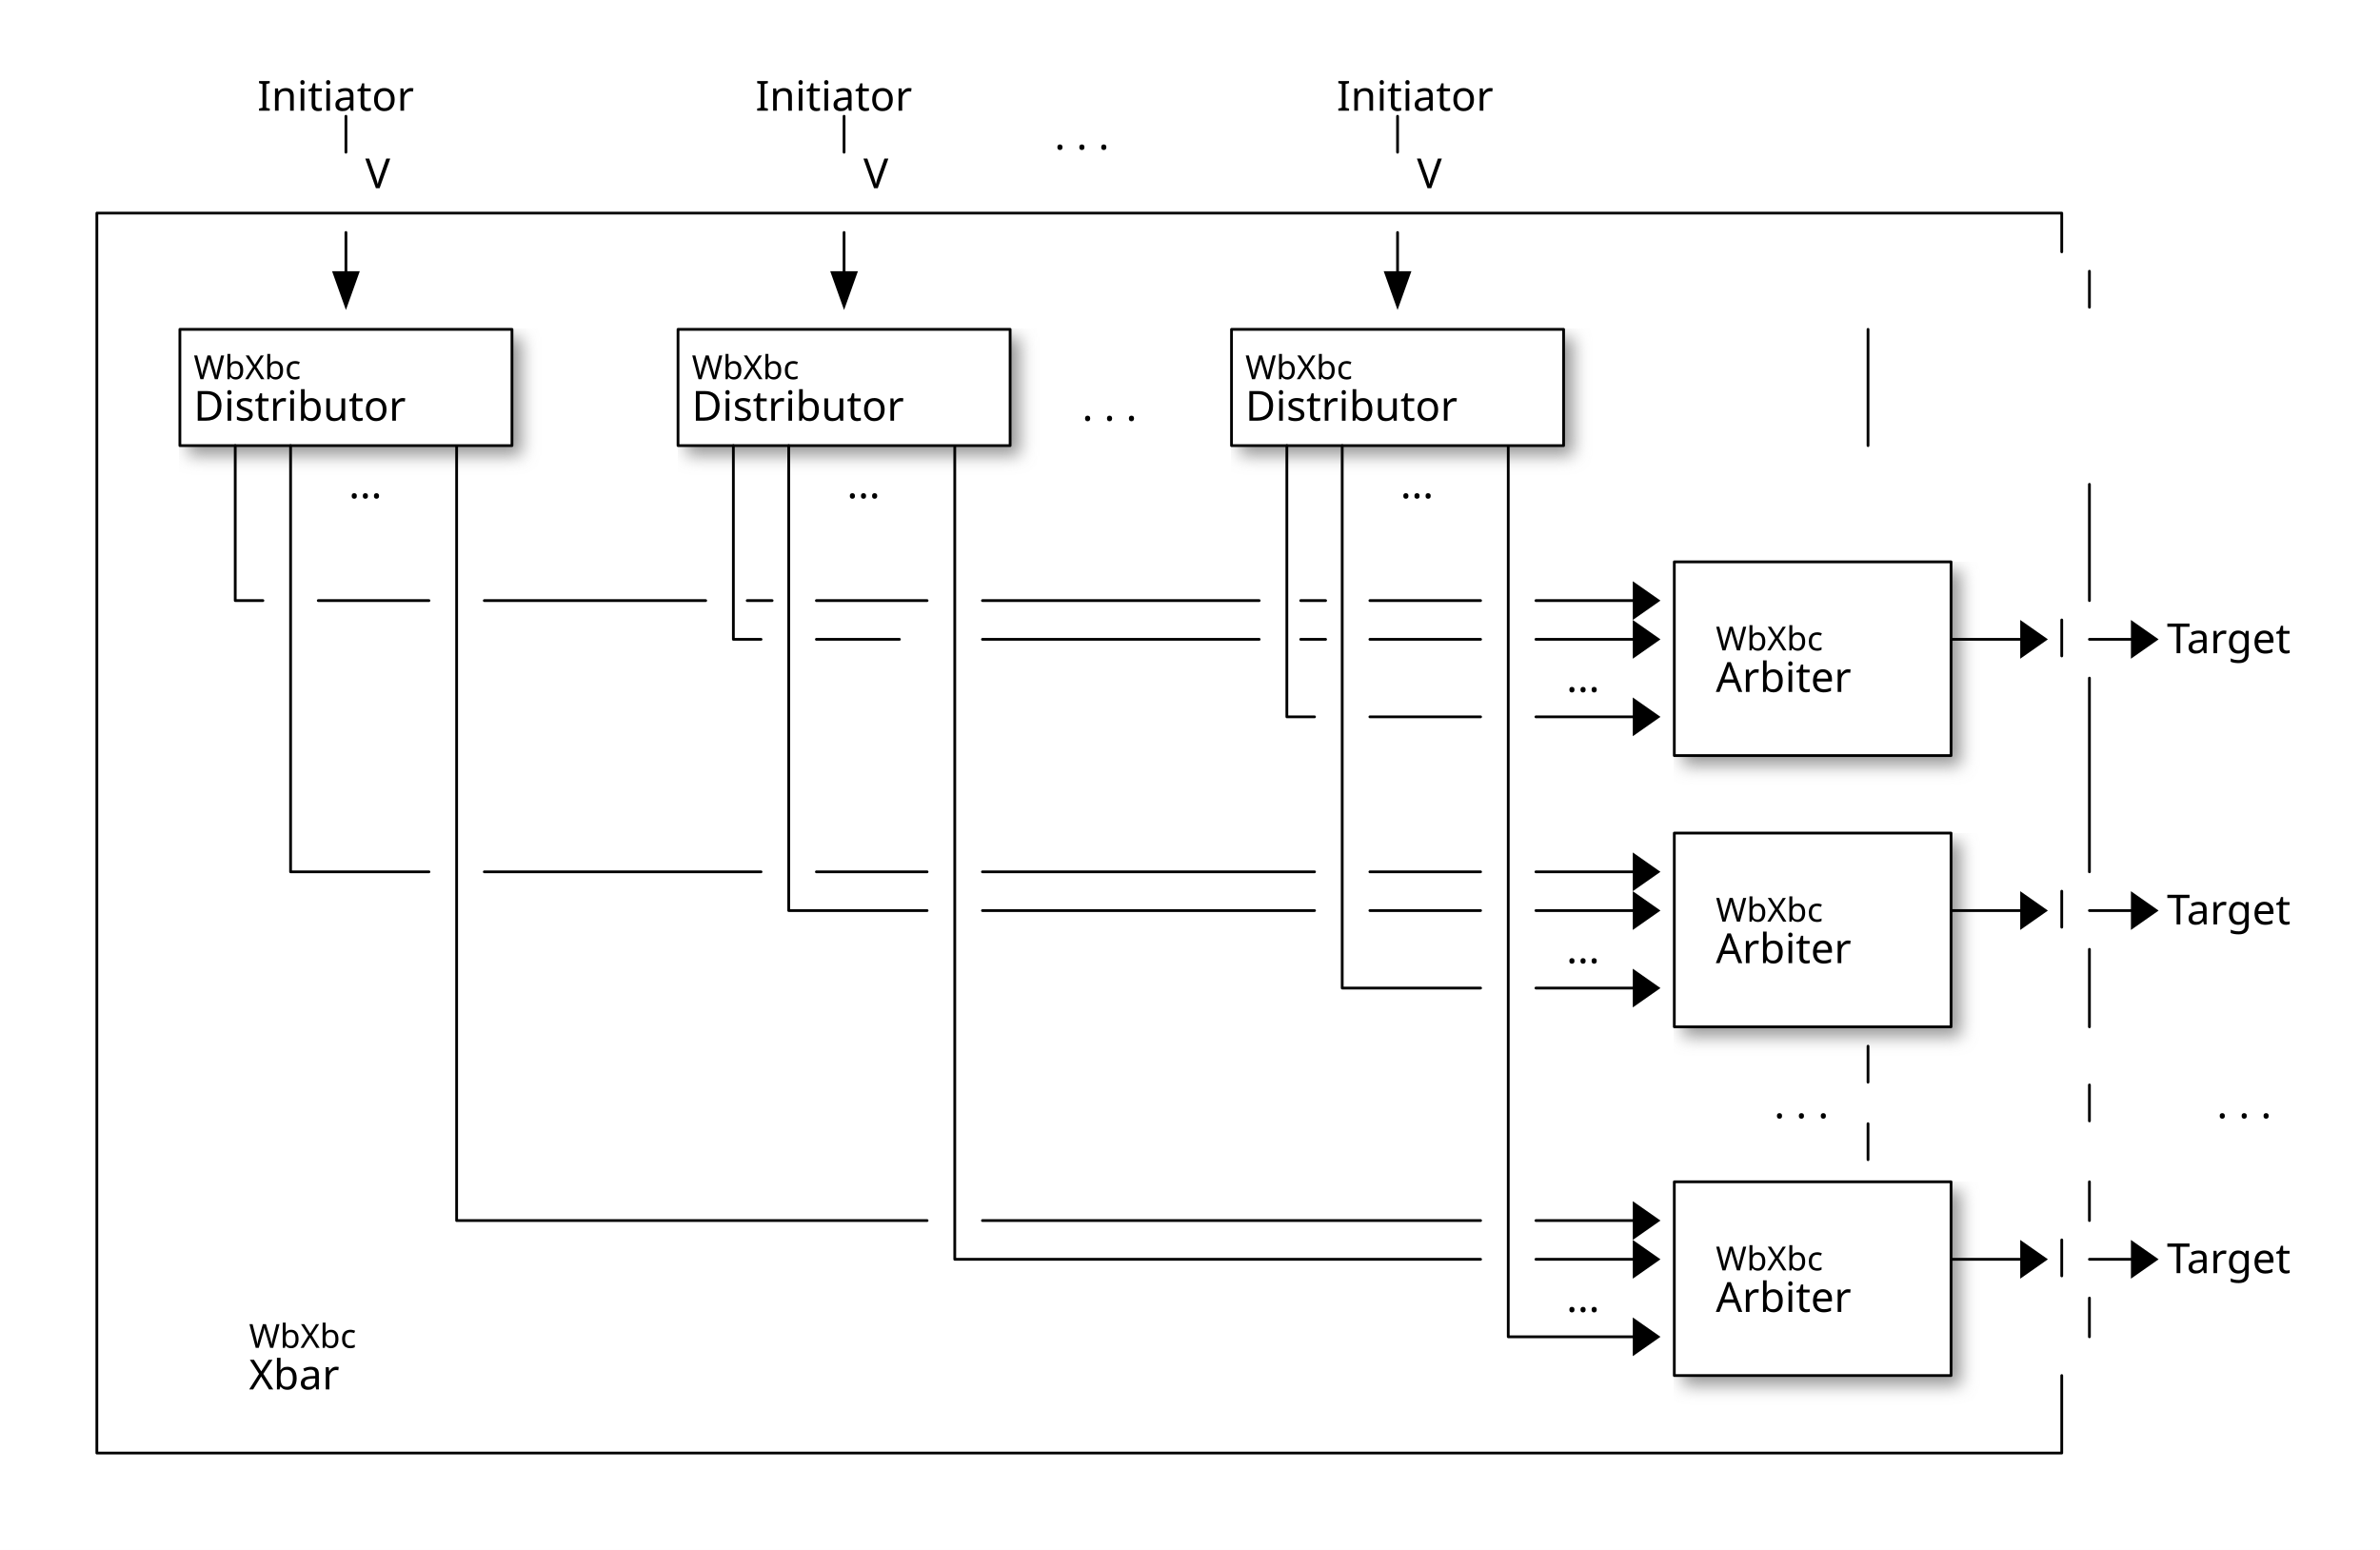
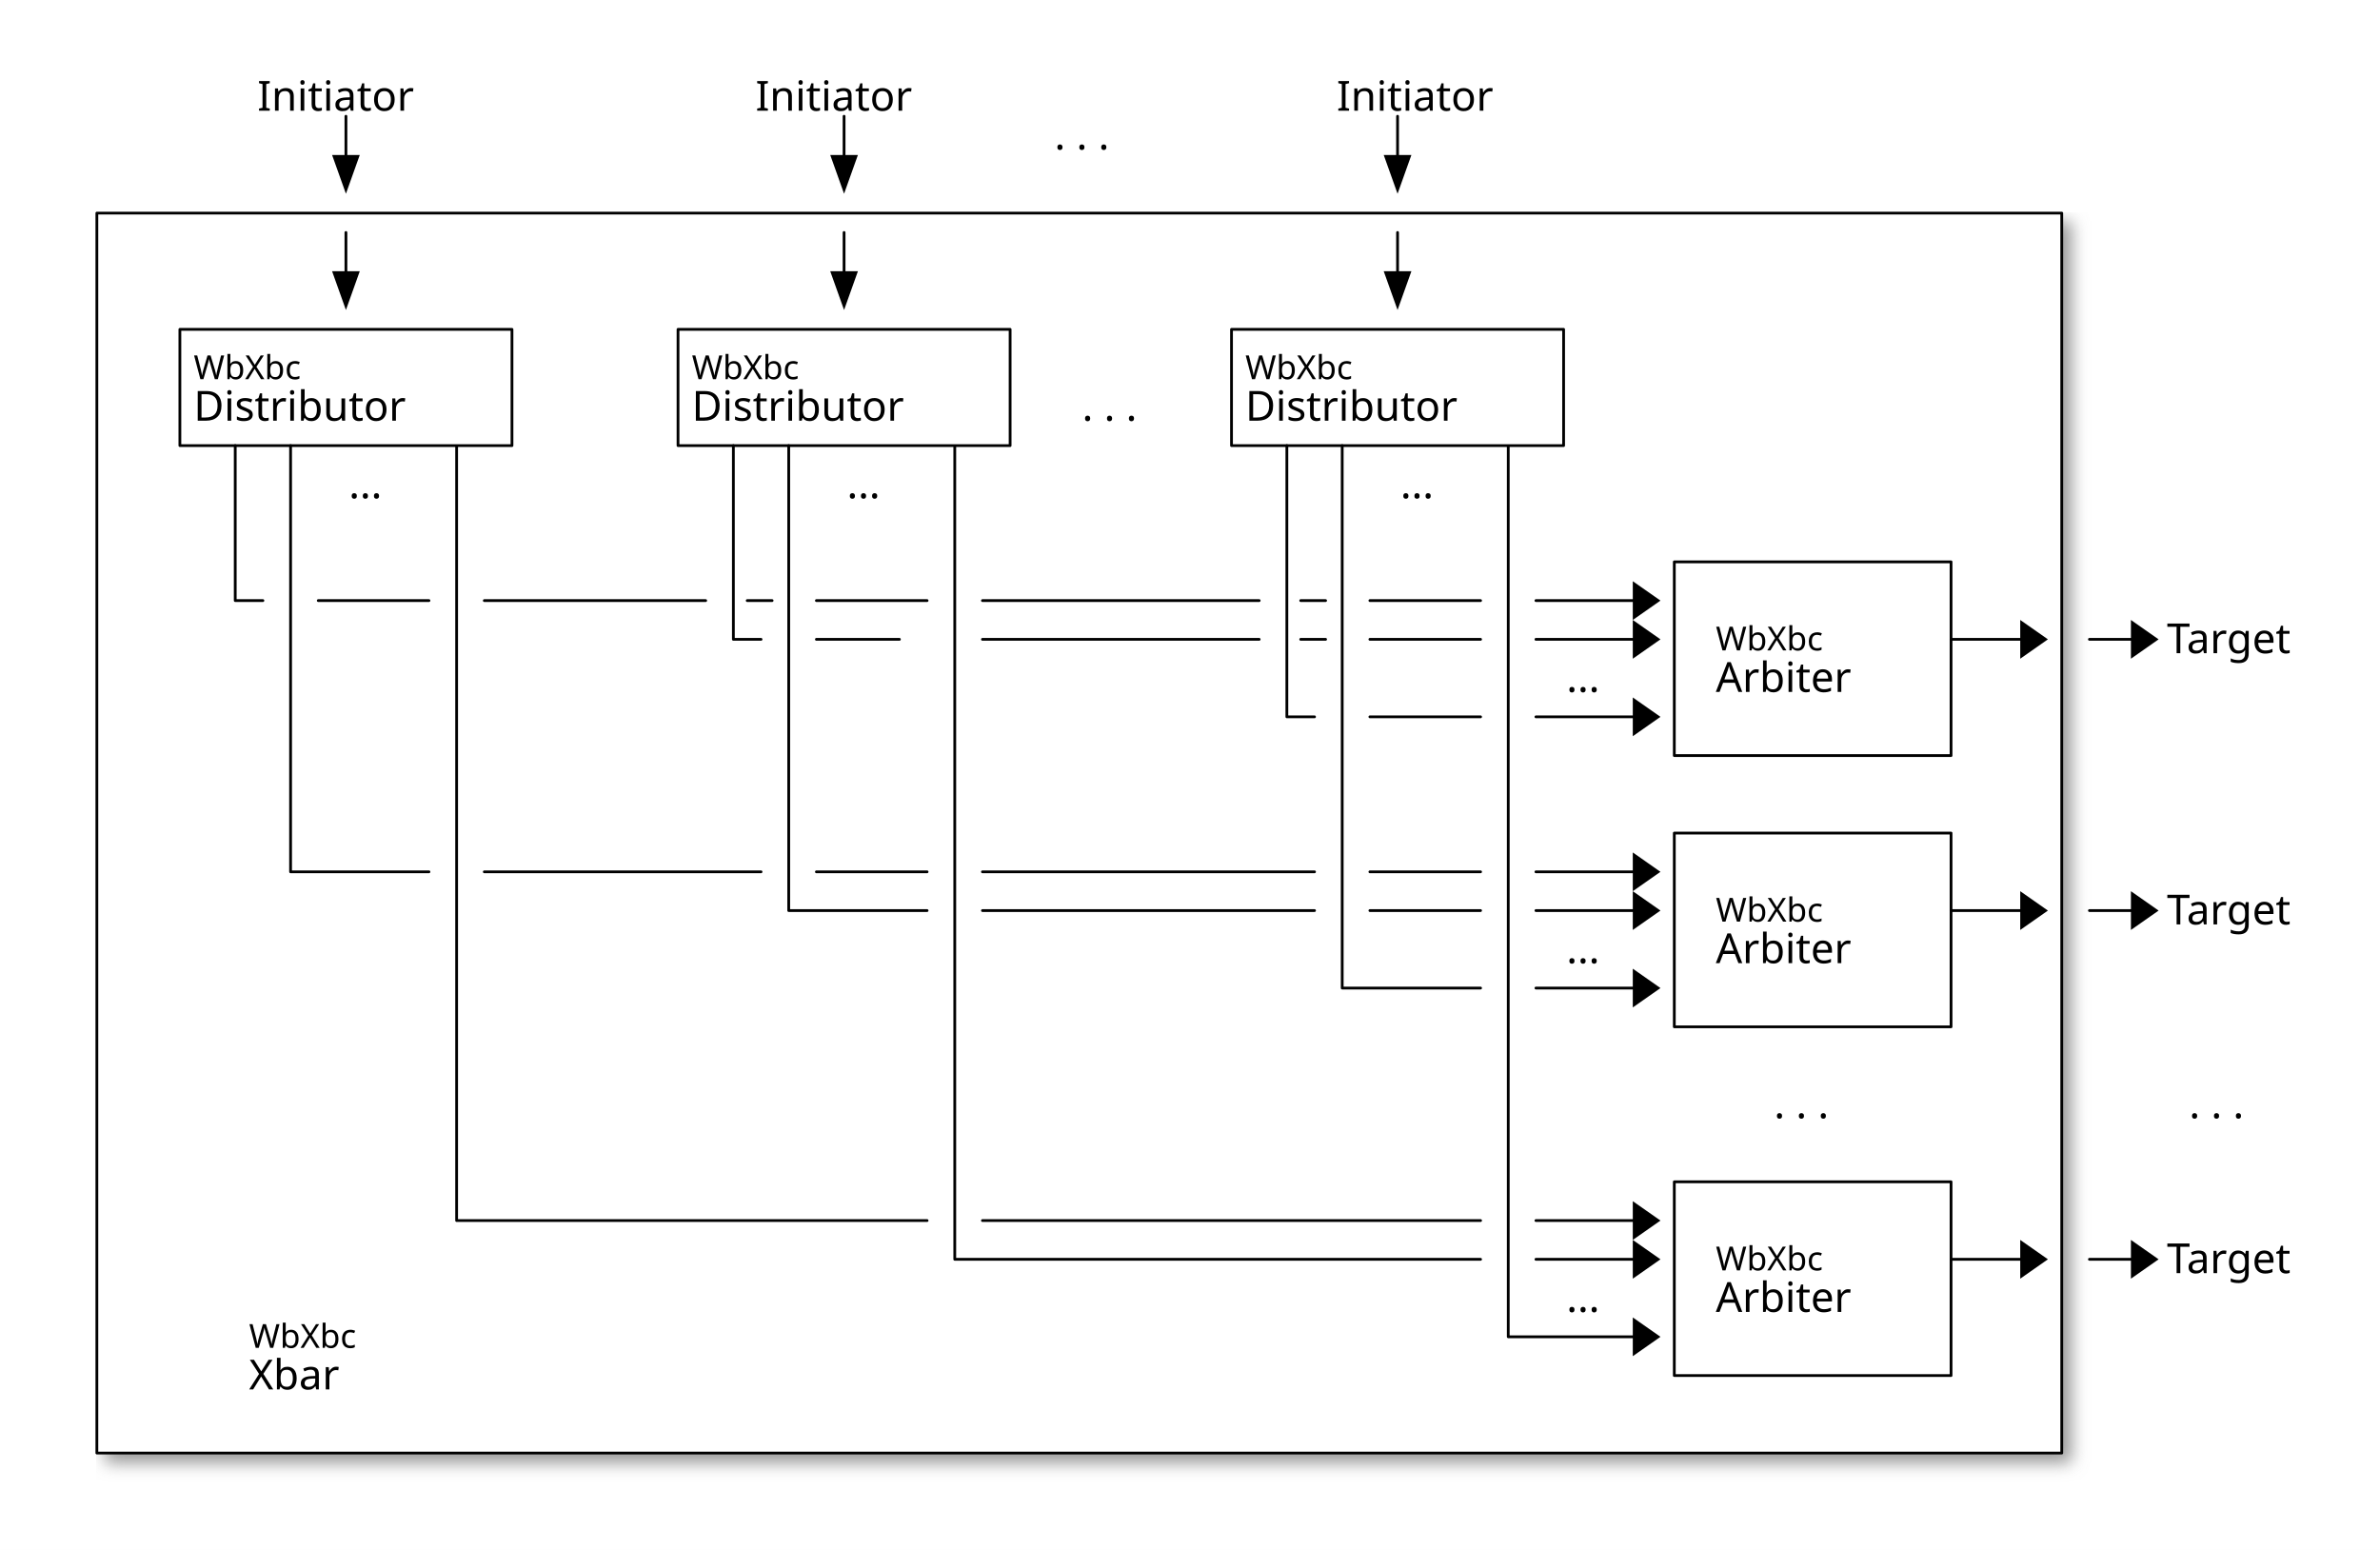
<svg xmlns="http://www.w3.org/2000/svg" width="860" height="560" version="1.0" shape-rendering="geometricPrecision">
  <defs>
    <style type="text/css">@font-face {
  font-family: sans-serif;
}</style>
    <filter id="shadowBlur" x="0" y="0" width="200%" height="200%">
      <feOffset in="SourceGraphic" dx="3" dy="3" result="offOut" />
      <feGaussianBlur in="offOut" stdDeviation="3" />
    </filter>
  </defs>
  <g stroke-width="1" stroke-linecap="square" stroke-linejoin="round">
    <rect x="0" y="0" width="860" height="560" style="fill: #ffffff" />
+     <path stroke="#969696" fill="#969696" filter="url(#shadowBlur)" d="M745.0 77.0 L745.0 525.0 L35.0 525.0 L35.0 77.0 z" />
    <path stroke="#969696" fill="#969696" filter="url(#shadowBlur)" d="M705.0 203.0 L705.0 273.0 L605.0 273.0 L605.0 203.0 z" />
    <path stroke="#969696" fill="#969696" filter="url(#shadowBlur)" d="M705.0 301.0 L705.0 371.0 L605.0 371.0 L605.0 301.0 z" />
    <path stroke="#969696" fill="#969696" filter="url(#shadowBlur)" d="M605.0 497.0 L605.0 427.0 L705.0 427.0 L705.0 497.0 z" />
    <path stroke="#969696" fill="#969696" filter="url(#shadowBlur)" d="M365.0 119.0 L365.0 161.0 L245.0 161.0 L245.0 119.0 z" />
    <path stroke="#969696" fill="#969696" filter="url(#shadowBlur)" d="M565.0 119.0 L565.0 161.0 L445.0 161.0 L445.0 119.0 z" />
    <path stroke="#969696" fill="#969696" filter="url(#shadowBlur)" d="M65.0 119.0 L65.0 161.0 L185.0 161.0 L185.0 119.0 z" />
-     <path stroke="#000000" stroke-width="1.0" stroke-linecap="round" stroke-linejoin="round" fill="none" d="M745.0 497.0 L745.0 525.0 L35.0 525.0 L35.0 77.0 L745.0 77.0 L745.0 91.0 " />
+     <path stroke="#000000" stroke-width="1.0" stroke-linecap="round" stroke-linejoin="round" fill="white" d="M745.0 77.0 L745.0 525.0 L35.0 525.0 L35.0 77.0 z" />
    <path stroke="#000000" stroke-width="1.0" stroke-linecap="round" stroke-linejoin="round" fill="none" d="M535.0 455.0 L345.0 455.0 L345.0 161.0 " />
    <path stroke="#000000" stroke-width="1.0" stroke-linecap="round" stroke-linejoin="round" fill="none" d="M335.0 441.0 L165.0 441.0 L165.0 161.0 " />
    <path stroke="#000000" stroke-width="1.0" stroke-linecap="round" stroke-linejoin="round" fill="none" d="M545.0 161.0 L545.0 483.0 L595.0 483.0 " />
    <path stroke="#000000" stroke-width="1.0" stroke-linecap="round" stroke-linejoin="round" fill="white" d="M705.0 203.0 L705.0 273.0 L605.0 273.0 L605.0 203.0 z" />
    <path stroke="#000000" stroke-width="1.0" stroke-linecap="round" stroke-linejoin="round" fill="white" d="M705.0 301.0 L705.0 371.0 L605.0 371.0 L605.0 301.0 z" />
    <path stroke="#000000" stroke-width="1.0" stroke-linecap="round" stroke-linejoin="round" fill="white" d="M605.0 497.0 L605.0 427.0 L705.0 427.0 L705.0 497.0 z" />
    <path stroke="#000000" stroke-width="1.0" stroke-linecap="round" stroke-linejoin="round" fill="white" d="M365.0 119.0 L365.0 161.0 L245.0 161.0 L245.0 119.0 z" />
    <path stroke="#000000" stroke-width="1.0" stroke-linecap="round" stroke-linejoin="round" fill="white" d="M565.0 119.0 L565.0 161.0 L445.0 161.0 L445.0 119.0 z" />
    <path stroke="#000000" stroke-width="1.0" stroke-linecap="round" stroke-linejoin="round" fill="white" d="M65.0 119.0 L65.0 161.0 L185.0 161.0 L185.0 119.0 z" />
    <path stroke="#000000" stroke-width="1.0" stroke-linecap="round" stroke-linejoin="round" fill="none" d="M535.0 357.0 L485.0 357.0 L485.0 161.0 " />
    <path stroke="#000000" stroke-width="1.0" stroke-linecap="round" stroke-linejoin="round" fill="none" d="M285.0 161.0 L285.0 329.0 L335.0 329.0 " />
    <path stroke="#000000" stroke-width="1.0" stroke-linecap="round" stroke-linejoin="round" fill="none" d="M105.0 161.0 L105.0 315.0 L155.0 315.0 " />
    <path stroke="#000000" stroke-width="1.0" stroke-linecap="round" stroke-linejoin="round" fill="none" d="M475.0 259.0 L465.0 259.0 L465.0 161.0 " />
    <path stroke="#000000" stroke-width="1.0" stroke-linecap="round" stroke-linejoin="round" fill="none" d="M265.0 161.0 L265.0 231.0 L275.0 231.0 " />
    <path stroke="#000000" stroke-width="1.0" stroke-linecap="round" stroke-linejoin="round" fill="none" d="M85.0 161.0 L85.0 217.0 L95.0 217.0 " />
+     <path stroke="none" stroke-width="1.0" stroke-linecap="round" stroke-linejoin="round" fill="#000000" d="M120.0 56.0 L125.0 70.0 L130.0 56.0 z" />
+     <path stroke="none" stroke-width="1.0" stroke-linecap="round" stroke-linejoin="round" fill="#000000" d="M300.0 56.0 L305.0 70.0 L310.0 56.0 z" />
+     <path stroke="none" stroke-width="1.0" stroke-linecap="round" stroke-linejoin="round" fill="#000000" d="M500.0 56.0 L505.0 70.0 L510.0 56.0 z" />
    <path stroke="none" stroke-width="1.0" stroke-linecap="round" stroke-linejoin="round" fill="#000000" d="M120.0 98.0 L125.0 112.0 L130.0 98.0 z" />
    <path stroke="none" stroke-width="1.0" stroke-linecap="round" stroke-linejoin="round" fill="#000000" d="M300.0 98.0 L305.0 112.0 L310.0 98.0 z" />
    <path stroke="none" stroke-width="1.0" stroke-linecap="round" stroke-linejoin="round" fill="#000000" d="M500.0 98.0 L505.0 112.0 L510.0 98.0 z" />
    <path stroke="none" stroke-width="1.0" stroke-linecap="round" stroke-linejoin="round" fill="#000000" d="M590.0 210.0 L600.0 217.0 L590.0 224.0 z" />
    <path stroke="none" stroke-width="1.0" stroke-linecap="round" stroke-linejoin="round" fill="#000000" d="M590.0 224.0 L600.0 231.0 L590.0 238.0 z" />
    <path stroke="none" stroke-width="1.0" stroke-linecap="round" stroke-linejoin="round" fill="#000000" d="M730.0 224.0 L740.0 231.0 L730.0 238.0 z" />
    <path stroke="none" stroke-width="1.0" stroke-linecap="round" stroke-linejoin="round" fill="#000000" d="M770.0 224.0 L780.0 231.0 L770.0 238.0 z" />
    <path stroke="none" stroke-width="1.0" stroke-linecap="round" stroke-linejoin="round" fill="#000000" d="M590.0 252.0 L600.0 259.0 L590.0 266.0 z" />
    <path stroke="none" stroke-width="1.0" stroke-linecap="round" stroke-linejoin="round" fill="#000000" d="M590.0 308.0 L600.0 315.0 L590.0 322.0 z" />
    <path stroke="none" stroke-width="1.0" stroke-linecap="round" stroke-linejoin="round" fill="#000000" d="M590.0 322.0 L600.0 329.0 L590.0 336.0 z" />
    <path stroke="none" stroke-width="1.0" stroke-linecap="round" stroke-linejoin="round" fill="#000000" d="M730.0 322.0 L740.0 329.0 L730.0 336.0 z" />
    <path stroke="none" stroke-width="1.0" stroke-linecap="round" stroke-linejoin="round" fill="#000000" d="M770.0 322.0 L780.0 329.0 L770.0 336.0 z" />
    <path stroke="none" stroke-width="1.0" stroke-linecap="round" stroke-linejoin="round" fill="#000000" d="M590.0 350.0 L600.0 357.0 L590.0 364.0 z" />
    <path stroke="none" stroke-width="1.0" stroke-linecap="round" stroke-linejoin="round" fill="#000000" d="M590.0 434.0 L600.0 441.0 L590.0 448.0 z" />
    <path stroke="none" stroke-width="1.0" stroke-linecap="round" stroke-linejoin="round" fill="#000000" d="M590.0 448.0 L600.0 455.0 L590.0 462.0 z" />
    <path stroke="none" stroke-width="1.0" stroke-linecap="round" stroke-linejoin="round" fill="#000000" d="M730.0 448.0 L740.0 455.0 L730.0 462.0 z" />
    <path stroke="none" stroke-width="1.0" stroke-linecap="round" stroke-linejoin="round" fill="#000000" d="M770.0 448.0 L780.0 455.0 L770.0 462.0 z" />
    <path stroke="none" stroke-width="1.0" stroke-linecap="round" stroke-linejoin="round" fill="#000000" d="M590.0 476.0 L600.0 483.0 L590.0 490.0 z" />
    <path stroke="#000000" stroke-width="1.0" stroke-linecap="round" stroke-linejoin="round" fill="none" d="M470.0 217.0 L479.0 217.0 " />
    <path stroke="#000000" stroke-width="1.0" stroke-linecap="round" stroke-linejoin="round" fill="none" d="M470.0 231.0 L479.0 231.0 " />
-     <path stroke="#000000" stroke-width="1.0" stroke-linecap="round" stroke-linejoin="round" fill="none" d="M505.0 42.0 L505.0 55.0 " />
+     <path stroke="#000000" stroke-width="1.0" stroke-linecap="round" stroke-linejoin="round" fill="none" d="M505.0 42.0 L505.0 63.0 " />
    <path stroke="#000000" stroke-width="1.0" stroke-linecap="round" stroke-linejoin="round" fill="none" d="M505.0 84.0 L505.0 105.0 " />
-     <path stroke="#000000" stroke-width="1.0" stroke-linecap="round" stroke-linejoin="round" fill="none" d="M125.0 42.0 L125.0 55.0 " />
+     <path stroke="#000000" stroke-width="1.0" stroke-linecap="round" stroke-linejoin="round" fill="none" d="M125.0 42.0 L125.0 63.0 " />
    <path stroke="#000000" stroke-width="1.0" stroke-linecap="round" stroke-linejoin="round" fill="none" d="M125.0 84.0 L125.0 105.0 " />
-     <path stroke="#000000" stroke-width="1.0" stroke-linecap="round" stroke-linejoin="round" fill="none" d="M675.0 378.0 L675.0 391.0 " />
-     <path stroke="#000000" stroke-width="1.0" stroke-linecap="round" stroke-linejoin="round" fill="none" d="M675.0 406.0 L675.0 419.0 " />
    <path stroke="#000000" stroke-width="1.0" stroke-linecap="round" stroke-linejoin="round" fill="none" d="M270.0 217.0 L279.0 217.0 " />
-     <path stroke="#000000" stroke-width="1.0" stroke-linecap="round" stroke-linejoin="round" fill="none" d="M305.0 42.0 L305.0 55.0 " />
+     <path stroke="#000000" stroke-width="1.0" stroke-linecap="round" stroke-linejoin="round" fill="none" d="M305.0 42.0 L305.0 63.0 " />
    <path stroke="#000000" stroke-width="1.0" stroke-linecap="round" stroke-linejoin="round" fill="none" d="M305.0 84.0 L305.0 105.0 " />
-     <path stroke="#000000" stroke-width="1.0" stroke-linecap="round" stroke-linejoin="round" fill="none" d="M745.0 224.0 L745.0 237.0 " />
-     <path stroke="#000000" stroke-width="1.0" stroke-linecap="round" stroke-linejoin="round" fill="none" d="M745.0 322.0 L745.0 335.0 " />
-     <path stroke="#000000" stroke-width="1.0" stroke-linecap="round" stroke-linejoin="round" fill="none" d="M745.0 448.0 L745.0 461.0 " />
-     <path stroke="#000000" stroke-width="1.0" stroke-linecap="round" stroke-linejoin="round" fill="none" d="M755.0 98.0 L755.0 111.0 " />
-     <path stroke="#000000" stroke-width="1.0" stroke-linecap="round" stroke-linejoin="round" fill="none" d="M755.0 392.0 L755.0 405.0 " />
    <path stroke="#000000" stroke-width="1.0" stroke-linecap="round" stroke-linejoin="round" fill="none" d="M475.0 315.0 L355.0 315.0 " />
    <path stroke="#000000" stroke-width="1.0" stroke-linecap="round" stroke-linejoin="round" fill="none" d="M475.0 329.0 L355.0 329.0 " />
    <path stroke="#000000" stroke-width="1.0" stroke-linecap="round" stroke-linejoin="round" fill="none" d="M455.0 217.0 L355.0 217.0 " />
    <path stroke="#000000" stroke-width="1.0" stroke-linecap="round" stroke-linejoin="round" fill="none" d="M455.0 231.0 L355.0 231.0 " />
    <path stroke="#000000" stroke-width="1.0" stroke-linecap="round" stroke-linejoin="round" fill="none" d="M535.0 441.0 L355.0 441.0 " />
    <path stroke="#000000" stroke-width="1.0" stroke-linecap="round" stroke-linejoin="round" fill="none" d="M535.0 217.0 L495.0 217.0 " />
    <path stroke="#000000" stroke-width="1.0" stroke-linecap="round" stroke-linejoin="round" fill="none" d="M535.0 231.0 L495.0 231.0 " />
    <path stroke="#000000" stroke-width="1.0" stroke-linecap="round" stroke-linejoin="round" fill="none" d="M495.0 259.0 L535.0 259.0 " />
    <path stroke="#000000" stroke-width="1.0" stroke-linecap="round" stroke-linejoin="round" fill="none" d="M535.0 315.0 L495.0 315.0 " />
    <path stroke="#000000" stroke-width="1.0" stroke-linecap="round" stroke-linejoin="round" fill="none" d="M535.0 329.0 L495.0 329.0 " />
    <path stroke="#000000" stroke-width="1.0" stroke-linecap="round" stroke-linejoin="round" fill="none" d="M595.0 217.0 L555.0 217.0 " />
    <path stroke="#000000" stroke-width="1.0" stroke-linecap="round" stroke-linejoin="round" fill="none" d="M595.0 231.0 L555.0 231.0 " />
    <path stroke="#000000" stroke-width="1.0" stroke-linecap="round" stroke-linejoin="round" fill="none" d="M155.0 217.0 L115.0 217.0 " />
    <path stroke="#000000" stroke-width="1.0" stroke-linecap="round" stroke-linejoin="round" fill="none" d="M595.0 259.0 L555.0 259.0 " />
    <path stroke="#000000" stroke-width="1.0" stroke-linecap="round" stroke-linejoin="round" fill="none" d="M595.0 315.0 L555.0 315.0 " />
    <path stroke="#000000" stroke-width="1.0" stroke-linecap="round" stroke-linejoin="round" fill="none" d="M555.0 329.0 L595.0 329.0 " />
    <path stroke="#000000" stroke-width="1.0" stroke-linecap="round" stroke-linejoin="round" fill="none" d="M555.0 357.0 L595.0 357.0 " />
    <path stroke="#000000" stroke-width="1.0" stroke-linecap="round" stroke-linejoin="round" fill="none" d="M595.0 441.0 L555.0 441.0 " />
    <path stroke="#000000" stroke-width="1.0" stroke-linecap="round" stroke-linejoin="round" fill="none" d="M595.0 455.0 L555.0 455.0 " />
    <path stroke="#000000" stroke-width="1.0" stroke-linecap="round" stroke-linejoin="round" fill="none" d="M255.0 217.0 L175.0 217.0 " />
    <path stroke="#000000" stroke-width="1.0" stroke-linecap="round" stroke-linejoin="round" fill="none" d="M175.0 315.0 L275.0 315.0 " />
-     <path stroke="#000000" stroke-width="1.0" stroke-linecap="round" stroke-linejoin="round" fill="none" d="M675.0 119.0 L675.0 161.0 " />
    <path stroke="#000000" stroke-width="1.0" stroke-linecap="round" stroke-linejoin="round" fill="none" d="M295.0 217.0 L335.0 217.0 " />
    <path stroke="#000000" stroke-width="1.0" stroke-linecap="round" stroke-linejoin="round" fill="none" d="M325.0 231.0 L295.0 231.0 " />
    <path stroke="#000000" stroke-width="1.0" stroke-linecap="round" stroke-linejoin="round" fill="none" d="M335.0 315.0 L295.0 315.0 " />
    <path stroke="#000000" stroke-width="1.0" stroke-linecap="round" stroke-linejoin="round" fill="none" d="M775.0 231.0 L755.0 231.0 " />
-     <path stroke="#000000" stroke-width="1.0" stroke-linecap="round" stroke-linejoin="round" fill="none" d="M755.0 175.0 L755.0 217.0 " />
    <path stroke="#000000" stroke-width="1.0" stroke-linecap="round" stroke-linejoin="round" fill="none" d="M775.0 329.0 L755.0 329.0 " />
-     <path stroke="#000000" stroke-width="1.0" stroke-linecap="round" stroke-linejoin="round" fill="none" d="M755.0 245.0 L755.0 315.0 " />
    <path stroke="#000000" stroke-width="1.0" stroke-linecap="round" stroke-linejoin="round" fill="none" d="M775.0 455.0 L755.0 455.0 " />
-     <path stroke="#000000" stroke-width="1.0" stroke-linecap="round" stroke-linejoin="round" fill="none" d="M755.0 343.0 L755.0 371.0 " />
-     <path stroke="#000000" stroke-width="1.0" stroke-linecap="round" stroke-linejoin="round" fill="none" d="M755.0 427.0 L755.0 441.0 " />
-     <path stroke="#000000" stroke-width="1.0" stroke-linecap="round" stroke-linejoin="round" fill="none" d="M755.0 469.0 L755.0 483.0 " />
    <path stroke="#000000" stroke-width="1.0" stroke-linecap="round" stroke-linejoin="round" fill="none" d="M735.0 231.0 L705.0 231.0 " />
    <path stroke="#000000" stroke-width="1.0" stroke-linecap="round" stroke-linejoin="round" fill="none" d="M705.0 329.0 L735.0 329.0 " />
    <path stroke="#000000" stroke-width="1.0" stroke-linecap="round" stroke-linejoin="round" fill="none" d="M735.0 455.0 L705.0 455.0 " />
    <text x="620" y="459" font-family="sans-serif" font-size="12" stroke="none" fill="#000000">WbXbc</text>
    <text x="620" y="474" font-family="sans-serif" font-size="15" stroke="none" fill="#000000">Arbiter</text>
    <text x="273" y="40" font-family="sans-serif" font-size="15" stroke="none" fill="#000000">Initiator</text>
    <text x="70" y="137" font-family="sans-serif" font-size="12" stroke="none" fill="#000000">WbXbc</text>
    <text x="70" y="152" font-family="sans-serif" font-size="15" stroke="none" fill="#000000">Distributor</text>
    <text x="391" y="152" font-family="sans-serif" font-size="15" stroke="none" fill="#000000">. . .</text>
    <text x="783" y="334" font-family="sans-serif" font-size="15" stroke="none" fill="#000000">Target</text>
    <text x="566" y="474" font-family="sans-serif" font-size="15" stroke="none" fill="#000000">...</text>
    <text x="250" y="137" font-family="sans-serif" font-size="12" stroke="none" fill="#000000">WbXbc</text>
    <text x="250" y="152" font-family="sans-serif" font-size="15" stroke="none" fill="#000000">Distributor</text>
-     <text x="801" y="404" font-family="sans-serif" font-size="15" stroke="none" fill="#000000">. . .</text>
+     <text x="791" y="404" font-family="sans-serif" font-size="15" stroke="none" fill="#000000">. . .</text>
    <text x="620" y="235" font-family="sans-serif" font-size="12" stroke="none" fill="#000000">WbXbc</text>
    <text x="620" y="250" font-family="sans-serif" font-size="15" stroke="none" fill="#000000">Arbiter</text>
    <text x="783" y="460" font-family="sans-serif" font-size="15" stroke="none" fill="#000000">Target</text>
    <text x="483" y="40" font-family="sans-serif" font-size="15" stroke="none" fill="#000000">Initiator</text>
    <text x="620" y="333" font-family="sans-serif" font-size="12" stroke="none" fill="#000000">WbXbc</text>
    <text x="620" y="348" font-family="sans-serif" font-size="15" stroke="none" fill="#000000">Arbiter</text>
    <text x="566" y="250" font-family="sans-serif" font-size="15" stroke="none" fill="#000000">...</text>
    <text x="450" y="137" font-family="sans-serif" font-size="12" stroke="none" fill="#000000">WbXbc</text>
    <text x="450" y="152" font-family="sans-serif" font-size="15" stroke="none" fill="#000000">Distributor</text>
    <text x="93" y="40" font-family="sans-serif" font-size="15" stroke="none" fill="#000000">Initiator</text>
    <text x="506" y="180" font-family="sans-serif" font-size="15" stroke="none" fill="#000000">...</text>
    <text x="641" y="404" font-family="sans-serif" font-size="15" stroke="none" fill="#000000">. . .</text>
    <text x="783" y="236" font-family="sans-serif" font-size="15" stroke="none" fill="#000000">Target</text>
    <text x="566" y="348" font-family="sans-serif" font-size="15" stroke="none" fill="#000000">...</text>
-     <text x="512" y="68" font-family="sans-serif" font-size="15" stroke="none" fill="#000000">V </text>
    <text x="90" y="487" font-family="sans-serif" font-size="12" stroke="none" fill="#000000">WbXbc</text>
    <text x="90" y="502" font-family="sans-serif" font-size="15" stroke="none" fill="#000000">Xbar</text>
    <text x="381" y="54" font-family="sans-serif" font-size="15" stroke="none" fill="#000000">. . .</text>
    <text x="126" y="180" font-family="sans-serif" font-size="15" stroke="none" fill="#000000">...</text>
-     <text x="132" y="68" font-family="sans-serif" font-size="15" stroke="none" fill="#000000">V </text>
    <text x="306" y="180" font-family="sans-serif" font-size="15" stroke="none" fill="#000000">...</text>
-     <text x="312" y="68" font-family="sans-serif" font-size="15" stroke="none" fill="#000000">V </text>
  </g>
</svg>
